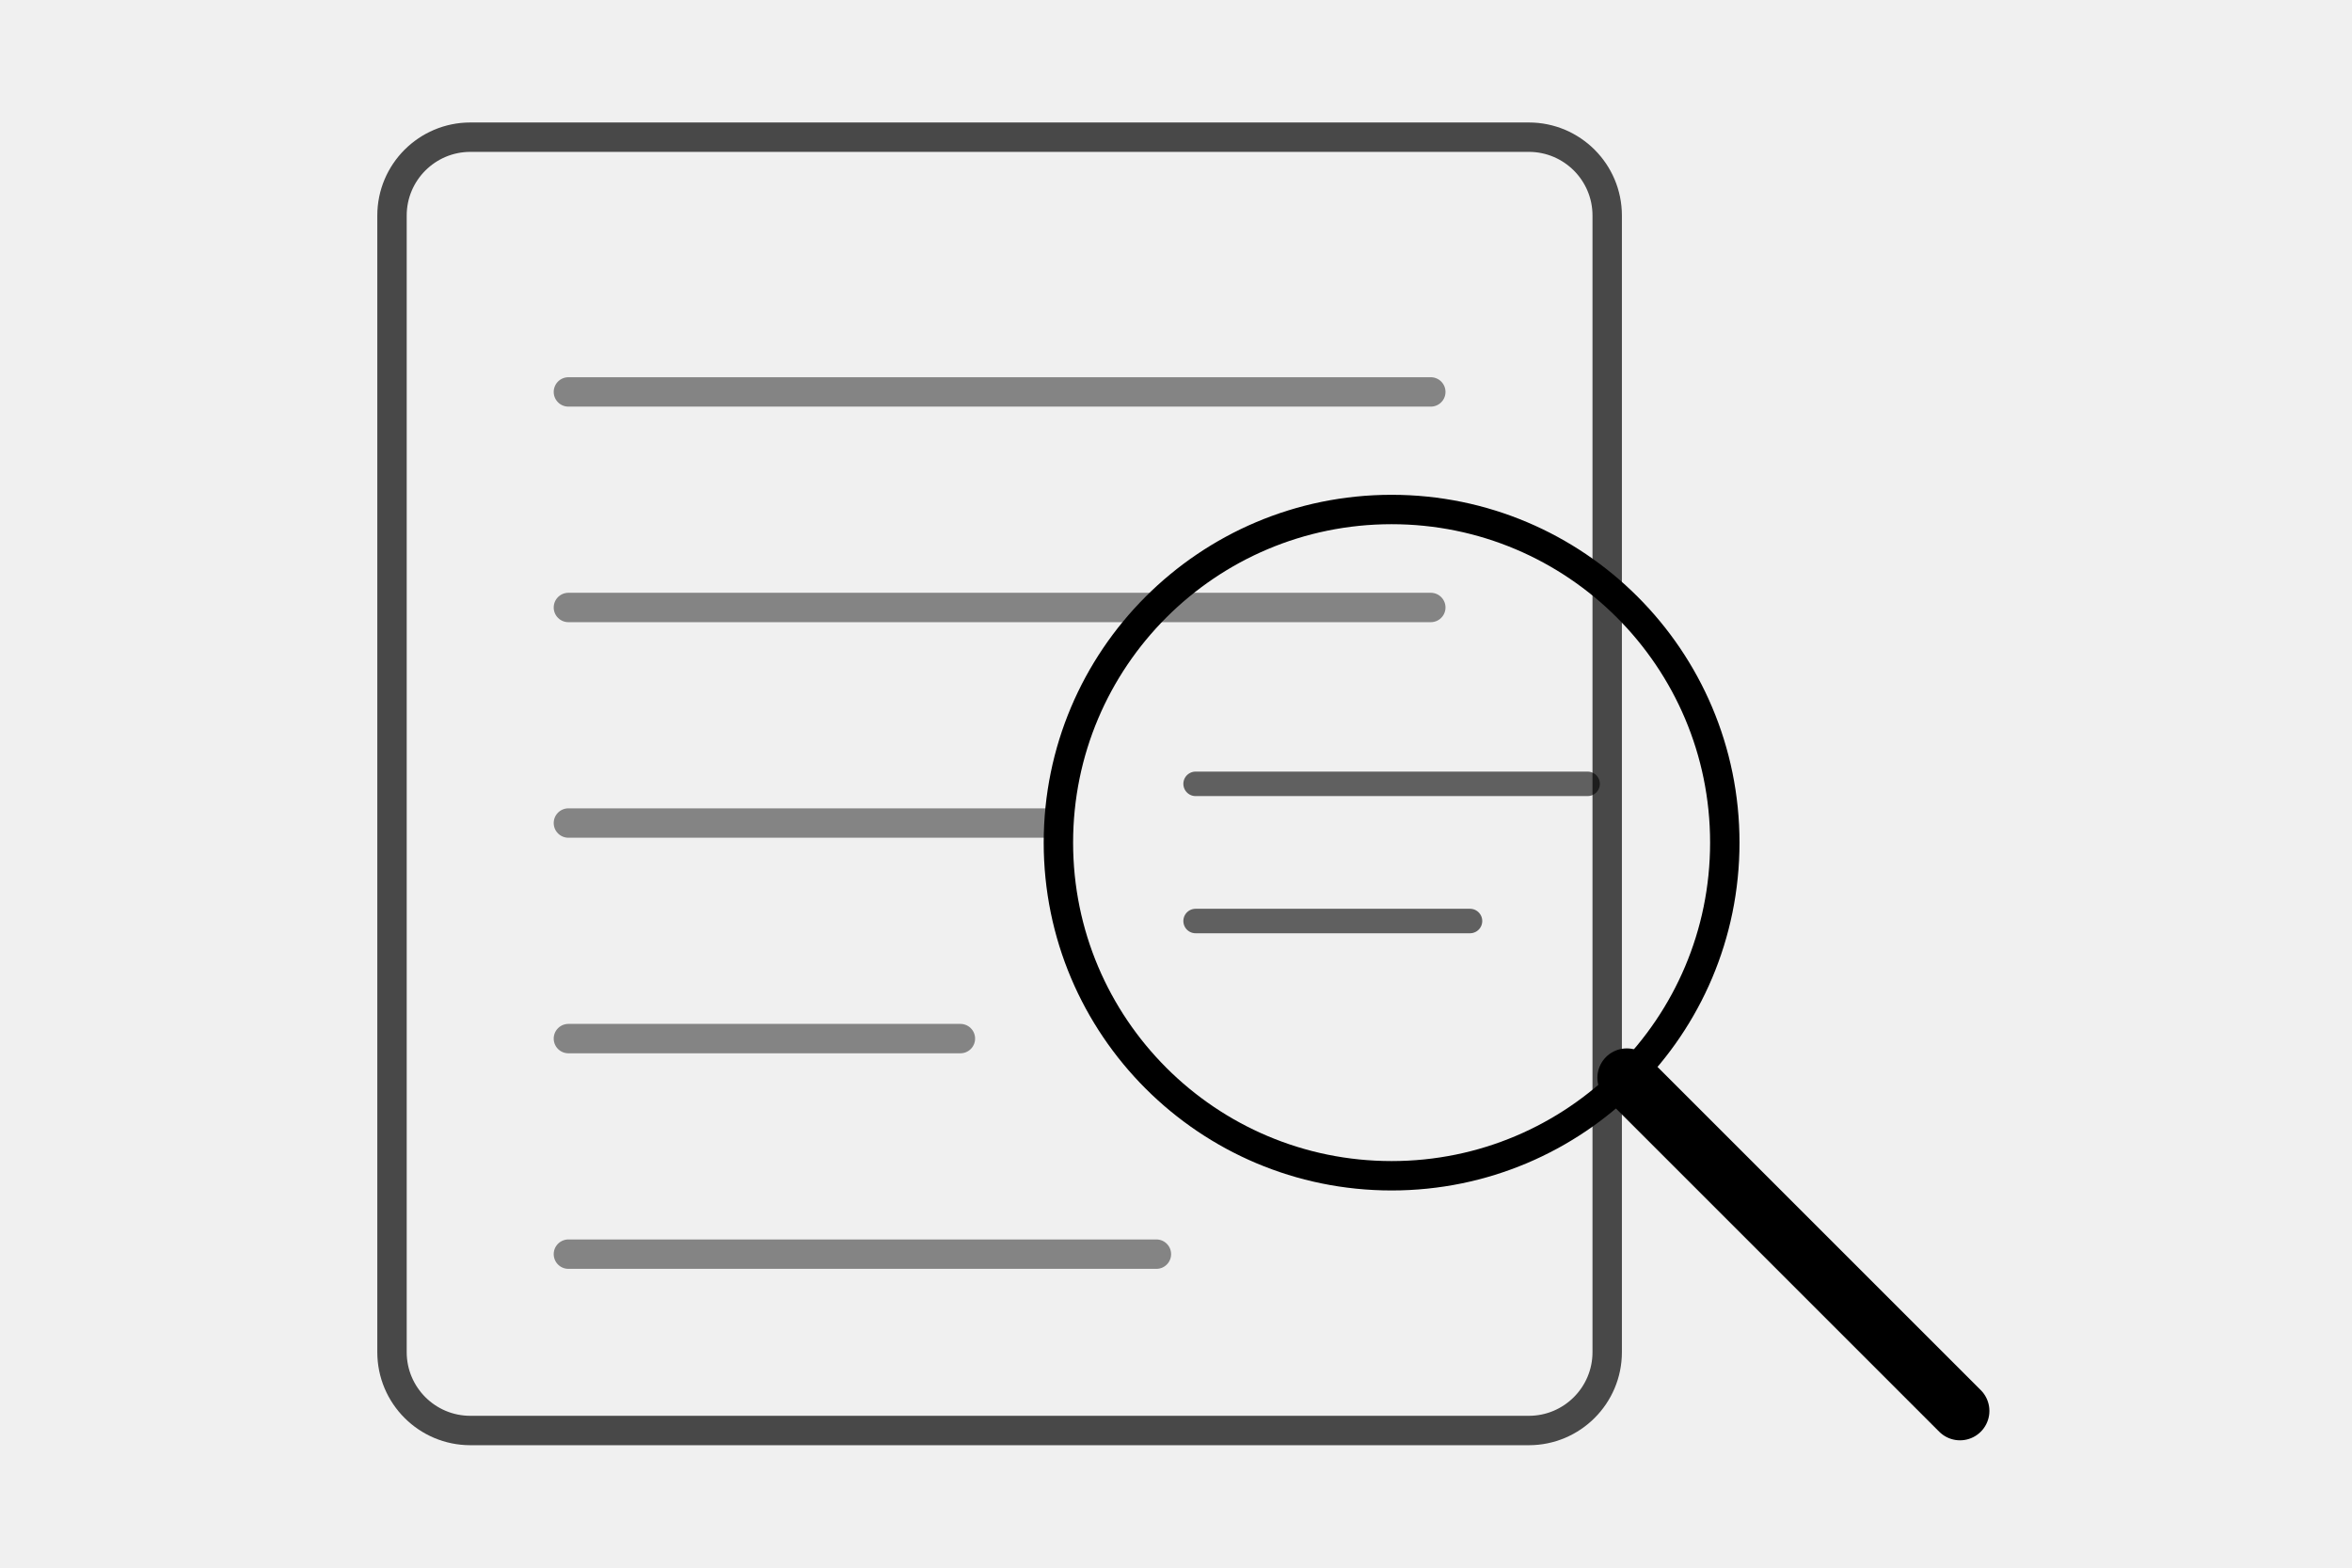
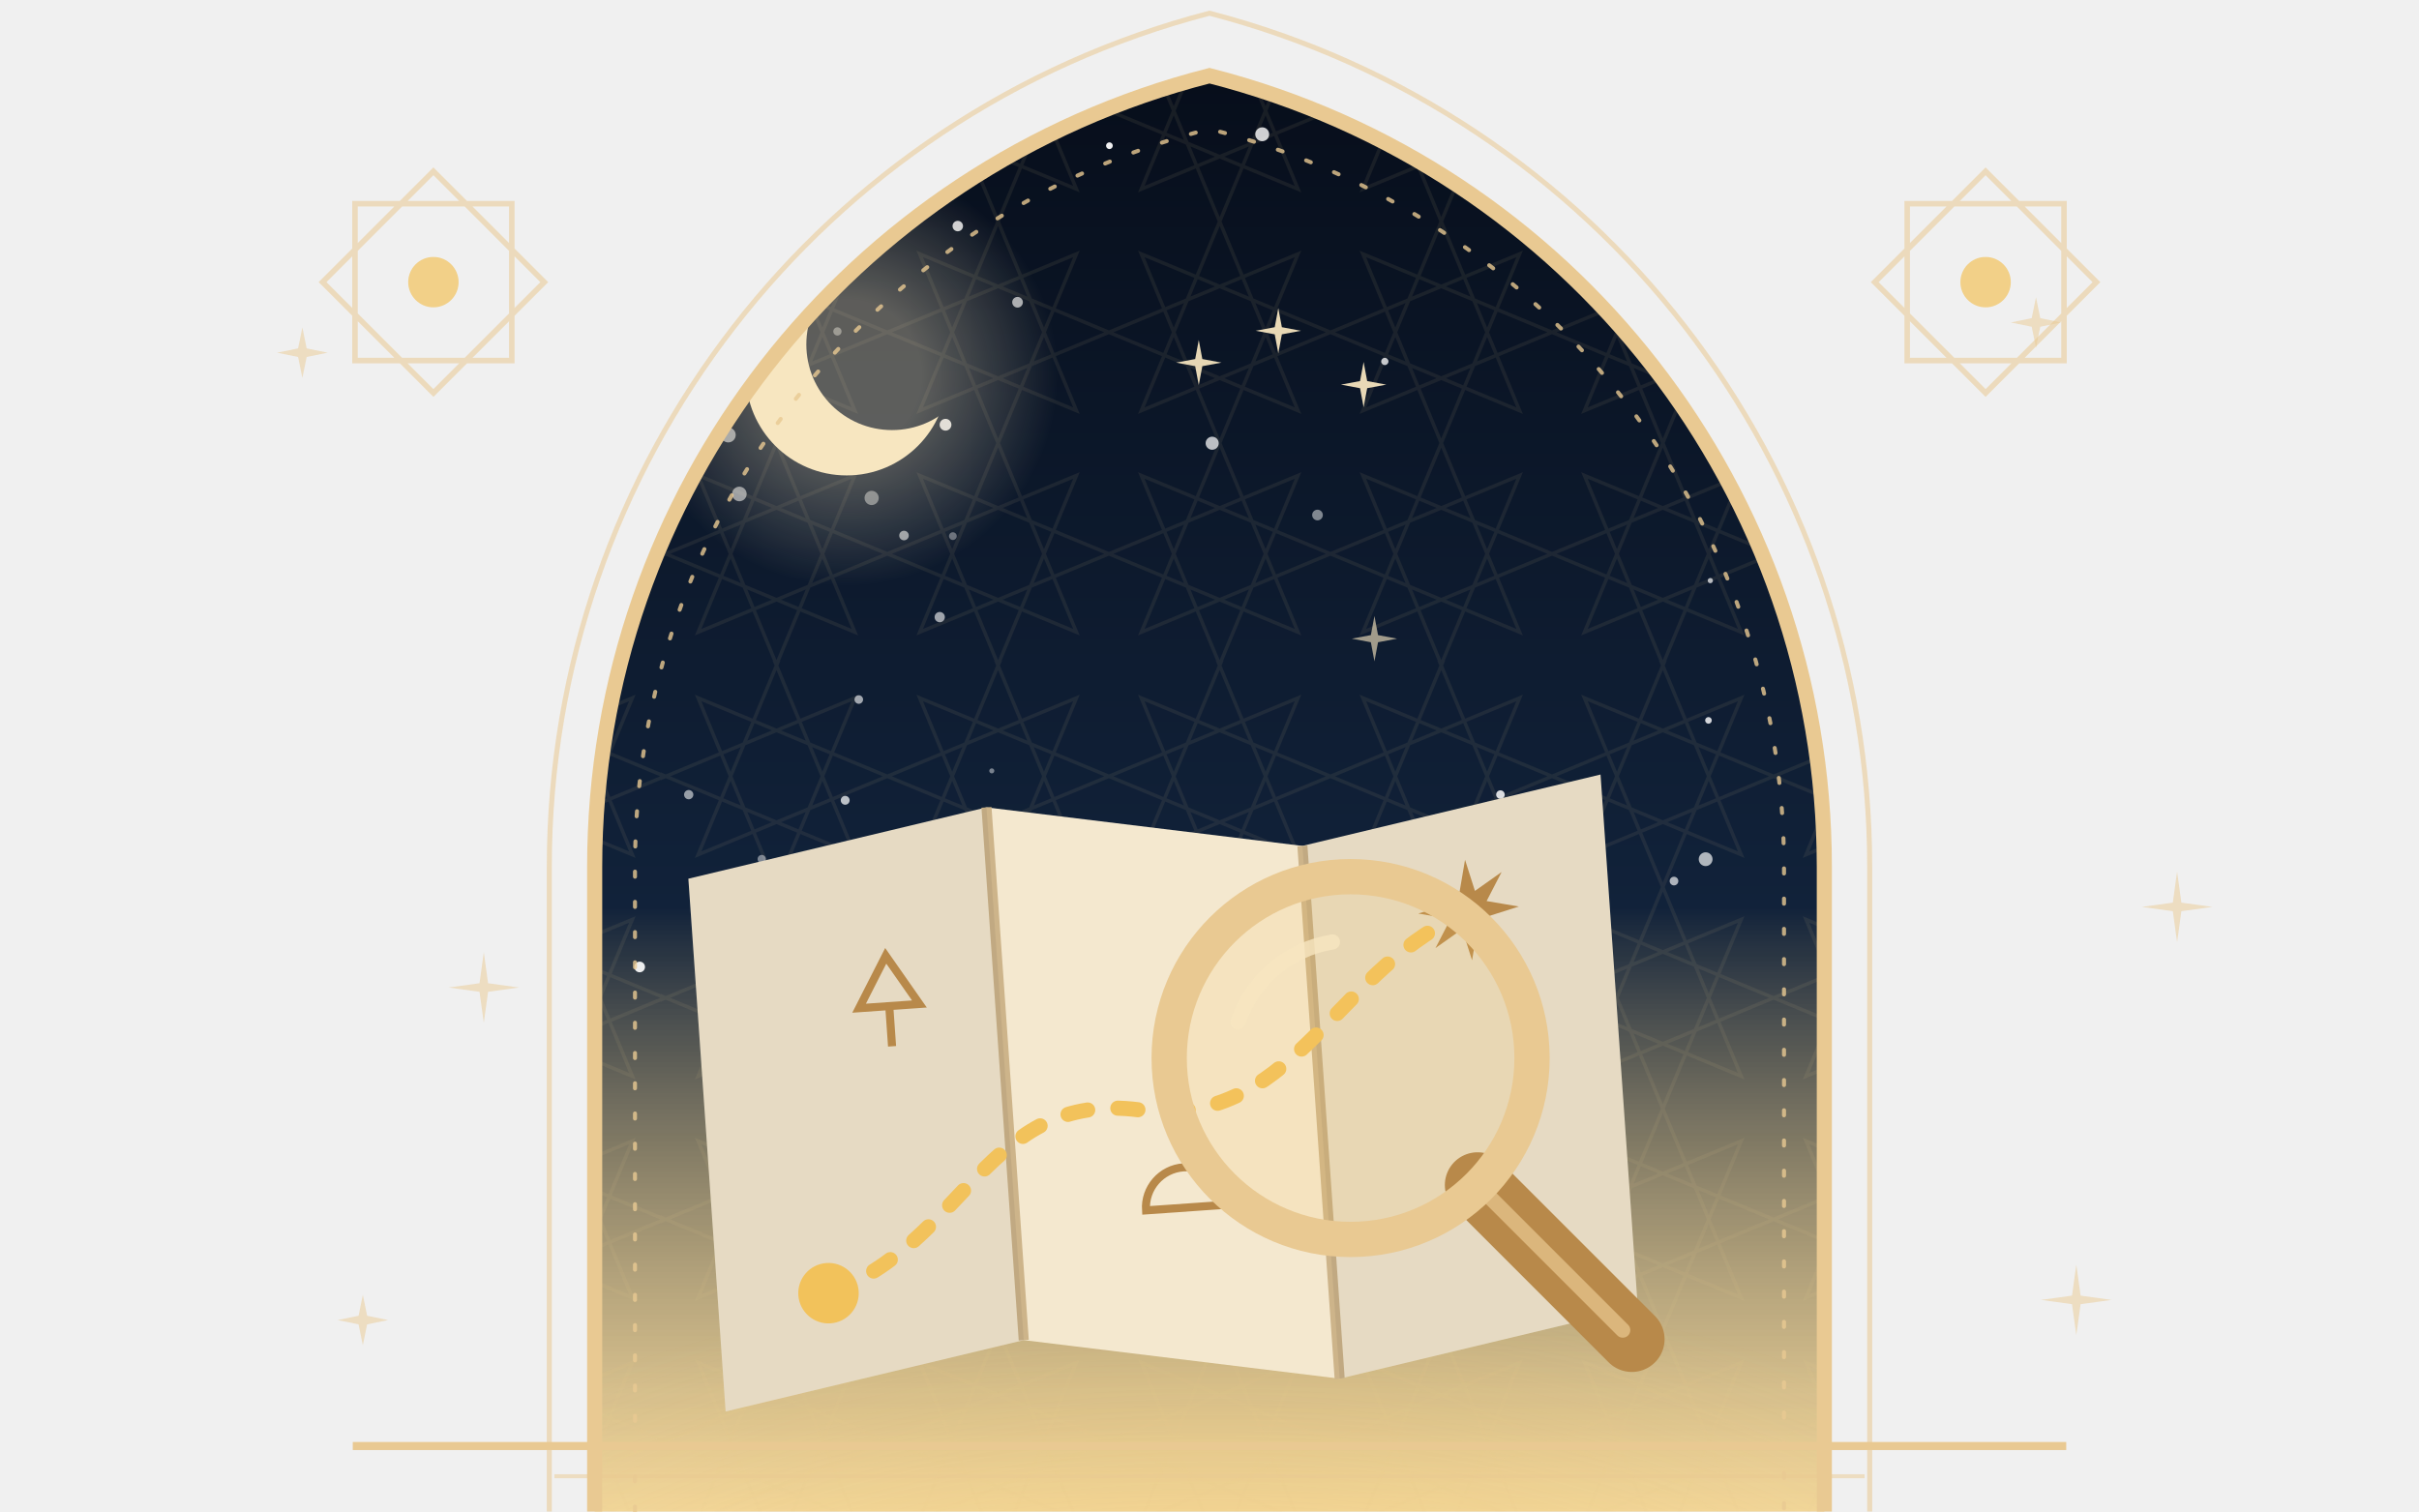
- <svg xmlns="http://www.w3.org/2000/svg" viewBox="0 0 240 160" aria-hidden="true" focusable="false" fill="none" stroke="currentColor" stroke-width="3" stroke-linecap="round" stroke-linejoin="round">
-   <rect x="40" y="14" width="124" height="132" rx="8" opacity=".7" />
-   <path d="M58 40h88M58 62h88M58 84h50M58 106h40M58 128h60" opacity=".45" />
-   <circle cx="142" cy="86" r="34" />
-   <path d="M166 110l34 34" stroke-width="6" />
-   <path d="M122 80h40M122 94h28" stroke-width="2.5" opacity=".6" />
+ <svg xmlns="http://www.w3.org/2000/svg" viewBox="0 0 480 300" aria-hidden="true">
+   <defs>
+     <linearGradient id="sky" x1="0" y1="0" x2="0" y2="1">
+       <stop offset="0" stop-color="#060c18" />
+       <stop offset=".6" stop-color="#11223a" />
+       <stop offset="1" stop-color="#f2c25b" stop-opacity=".55" />
+     </linearGradient>
+     <radialGradient id="glow" cx=".5" cy=".85" r=".55">
+       <stop offset="0" stop-color="#f2c25b" stop-opacity=".5" />
+       <stop offset="1" stop-color="#f2c25b" stop-opacity="0" />
+     </radialGradient>
+     <radialGradient id="glowSoft">
+       <stop offset="0" stop-color="#f7e6c0" stop-opacity=".22" />
+       <stop offset="1" stop-color="#f7e6c0" stop-opacity="0" />
+     </radialGradient>
+     <radialGradient id="lightGlow">
+       <stop offset="0" stop-color="#f7e6c0" stop-opacity=".55" />
+       <stop offset=".45" stop-color="#e9c992" stop-opacity=".18" />
+       <stop offset="1" stop-color="#e9c992" stop-opacity="0" />
+     </radialGradient>
+     <radialGradient id="lamp" cx=".5" cy=".55" r=".6">
+       <stop offset="0" stop-color="#fffbea" />
+       <stop offset=".5" stop-color="#f7e6c0" />
+       <stop offset="1" stop-color="#e9c992" stop-opacity=".6" />
+     </radialGradient>
+     <radialGradient id="moonHalo">
+       <stop offset=".35" stop-color="#f7e6c0" stop-opacity=".35" />
+       <stop offset="1" stop-color="#f7e6c0" stop-opacity="0" />
+     </radialGradient>
+     <pattern id="lat" width="44" height="44" patternUnits="userSpaceOnUse">
+       <path d="M22 0L37.56 37.56L0 22L37.56 6.44L22 44L6.44 6.44L44 22L6.44 37.56Z" fill="none" stroke="#e9c992" stroke-width=".7" />
+     </pattern>
+     <clipPath id="win">
+       <path d="M118 300L118 172A162 162 0 0 1 240 15.02A162 162 0 0 1 362 172L362 300Z" />
+     </clipPath>
+     <mask id="cres">
+       <rect width="480" height="300" fill="#fff" />
+       <circle cx="177" cy="68.36" r="17" fill="#000" />
+     </mask>
+   </defs>
+   <style>.g{stroke:#e9c992;stroke-width:2;stroke-linejoin:round}.t{fill:none;stroke:#e9c992;stroke-width:1.2}.gf{fill:#e9c992}.hl{fill:none;stroke:#f2c25b;stroke-width:1.8;stroke-linecap:round;opacity:.85}</style>
+   <path d="M60 65L60.85 69.15L65 70L60.85 70.85L60 75L59.15 70.85L55 70L59.15 69.15Z" fill="#e9c992" opacity=".5" />
+   <path d="M96 189L96.85 195.15L103 196L96.85 196.85L96 203L95.15 196.85L89 196L95.15 195.15Z" fill="#e9c992" opacity=".5" />
+   <path d="M404 59L404.85 63.15L409 64L404.85 64.85L404 69L403.15 64.85L399 64L403.15 63.15Z" fill="#e9c992" opacity=".5" />
+   <path d="M432 173L432.85 179.15L439 180L432.85 180.85L432 187L431.15 180.85L425 180L431.15 179.15Z" fill="#e9c992" opacity=".5" />
+   <path d="M72 257L72.85 261.15L77 262L72.85 262.85L72 267L71.15 262.85L67 262L71.15 261.15Z" fill="#e9c992" opacity=".5" />
+   <path d="M412 251L412.85 257.15L419 258L412.85 258.85L412 265L411.15 258.85L405 258L411.15 257.15Z" fill="#e9c992" opacity=".5" />
+   <path d="M86 34L108 56L86 78L64 56ZM101.56 40.44L101.56 71.56L70.44 71.56L70.44 40.44Z" fill="none" stroke="#e9c992" stroke-width="1.1" opacity=".55" />
+   <circle cx="86" cy="56" r="5" fill="#f2c25b" opacity=".7" />
+   <path d="M394 34L416 56L394 78L372 56ZM409.56 40.44L409.56 71.56L378.44 71.56L378.44 40.44Z" fill="none" stroke="#e9c992" stroke-width="1.1" opacity=".55" />
+   <circle cx="394" cy="56" r="5" fill="#f2c25b" opacity=".7" />
+   <g clip-path="url(#win)">
+     <rect width="480" height="300" fill="url(#sky)" />
+     <rect width="480" height="300" fill="url(#lat)" opacity=".08" />
+     <circle cx="126.93" cy="191.92" r="1.06" fill="#fff" opacity="0.91" />
+     <circle cx="327.31" cy="46.29" r="1.37" fill="#fff" opacity="0.5" />
+     <circle cx="338.45" cy="170.53" r="1.37" fill="#fff" opacity="0.67" />
+     <circle cx="354.19" cy="47.78" r="1.06" fill="#fff" opacity="0.69" />
+     <circle cx="174.01" cy="190.23" r="1.02" fill="#fff" opacity="0.48" />
+     <circle cx="274.79" cy="71.74" r="0.72" fill="#fff" opacity="0.76" />
+     <path d="M240.79 189.1L241.5 192.89L245.29 193.6L241.5 194.31L240.79 198.1L240.08 194.31L236.29 193.6L240.08 192.89Z" fill="#f7e6c0" opacity="0.76" />
+     <path d="M272.73 122.26L273.44 126.05L277.23 126.76L273.44 127.47L272.73 131.26L272.02 127.47L268.23 126.76L272.02 126.05Z" fill="#f7e6c0" opacity="0.63" />
+     <circle cx="250.46" cy="26.65" r="1.38" fill="#fff" opacity="0.8" />
+     <path d="M237.87 67.47L238.58 71.26L242.37 71.97L238.58 72.68L237.87 76.47L237.16 72.68L233.37 71.97L237.16 71.26Z" fill="#f7e6c0" opacity="0.92" />
+     <circle cx="132.93" cy="88.49" r="1.07" fill="#fff" opacity="0.87" />
+     <path d="M194.38 170.5L195.09 174.29L198.88 175L195.09 175.71L194.38 179.5L193.67 175.71L189.88 175L193.67 174.29Z" fill="#f7e6c0" opacity="0.97" />
+     <path d="M176.32 180.21L177.03 184L180.82 184.71L177.03 185.42L176.32 189.21L175.61 185.42L171.82 184.71L175.61 184Z" fill="#f7e6c0" opacity="0.81" />
+     <circle cx="181.47" cy="36.73" r="1.41" fill="#fff" opacity="0.77" />
+     <circle cx="194.72" cy="192.95" r="0.88" fill="#fff" opacity="0.62" />
+     <circle cx="189.08" cy="106.41" r="0.77" fill="#fff" opacity="0.37" />
+     <circle cx="207.37" cy="26.36" r="0.72" fill="#fff" opacity="0.81" />
+     <circle cx="179.38" cy="106.29" r="0.95" fill="#fff" opacity="0.58" />
+     <circle cx="145.25" cy="183.39" r="0.55" fill="#fff" opacity="0.5" />
+     <circle cx="332.17" cy="174.87" r="0.86" fill="#fff" opacity="0.66" />
+     <circle cx="187.62" cy="84.3" r="1.17" fill="#fff" opacity="0.85" />
+     <circle cx="261.43" cy="102.22" r="1.06" fill="#fff" opacity="0.48" />
+     <path d="M353.5 25.89L354.21 29.68L358 30.39L354.21 31.1L353.5 34.89L352.79 31.1L349 30.39L352.79 29.68Z" fill="#f7e6c0" opacity="0.67" />
+     <circle cx="200.27" cy="191.57" r="1.33" fill="#fff" opacity="0.37" />
+     <circle cx="304.3" cy="200.2" r="0.92" fill="#fff" opacity="0.85" />
+     <circle cx="201.91" cy="59.99" r="1.06" fill="#fff" opacity="0.64" />
+     <circle cx="166.17" cy="65.78" r="0.82" fill="#fff" opacity="0.41" />
+     <circle cx="167.71" cy="158.84" r="0.88" fill="#fff" opacity="0.72" />
+     <circle cx="144.51" cy="86.33" r="1.48" fill="#fff" opacity="0.57" />
+     <circle cx="282.87" cy="197.86" r="0.74" fill="#fff" opacity="0.53" />
+     <circle cx="136.66" cy="157.72" r="0.92" fill="#fff" opacity="0.56" />
+     <circle cx="196.8" cy="153" r="0.5" fill="#fff" opacity="0.44" />
+     <path d="M270.58 71.84L271.29 75.63L275.08 76.34L271.29 77.05L270.58 80.84L269.87 77.05L266.08 76.34L269.87 75.63Z" fill="#f7e6c0" opacity="0.93" />
+     <circle cx="146.71" cy="98.04" r="1.45" fill="#fff" opacity="0.54" />
+     <circle cx="186.47" cy="122.48" r="1.02" fill="#fff" opacity="0.6" />
+     <circle cx="312.83" cy="193.41" r="0.7" fill="#fff" opacity="0.52" />
+     <circle cx="151.15" cy="170.5" r="0.82" fill="#fff" opacity="0.45" />
+     <path d="M253.65 61.15L254.36 64.94L258.15 65.65L254.36 66.36L253.65 70.15L252.94 66.36L249.15 65.65L252.94 64.94Z" fill="#f7e6c0" opacity="0.93" />
+     <circle cx="190.05" cy="44.87" r="1.04" fill="#fff" opacity="0.8" />
+     <circle cx="297.73" cy="157.71" r="0.85" fill="#fff" opacity="0.84" />
+     <circle cx="339.38" cy="115.24" r="0.52" fill="#fff" opacity="0.69" />
+     <circle cx="172.96" cy="98.83" r="1.41" fill="#fff" opacity="0.43" />
+     <circle cx="339.01" cy="142.98" r="0.66" fill="#fff" opacity="0.82" />
+     <circle cx="170.41" cy="138.84" r="0.85" fill="#fff" opacity="0.61" />
+     <circle cx="240.53" cy="87.97" r="1.3" fill="#fff" opacity="0.72" />
+     <circle cx="220.14" cy="28.92" r="0.67" fill="#fff" opacity="0.93" />
+     <circle cx="168" cy="74.36" r="42" fill="url(#moonHalo)" />
+     <circle cx="168" cy="74.36" r="20" fill="#f7e6c0" mask="url(#cres)" />
+     <ellipse cx="240" cy="300" rx="210" ry="120" fill="url(#glow)" />
+   </g>
+   <path d="M118 300L118 172A162 162 0 0 1 240 15.02A162 162 0 0 1 362 172L362 300" fill="none" stroke="#e9c992" stroke-width="3" />
+   <path d="M109 300L109 172A175 175 0 0 1 240 2.62A175 175 0 0 1 371 172L371 300" fill="none" stroke="#e9c992" stroke-width="1" opacity=".55" />
+   <path d="M126 300L126 172A151 151 0 0 1 240 25.6A151 151 0 0 1 354 172L354 300" fill="none" stroke="#e9c992" stroke-width=".8" stroke-dasharray="1 5" stroke-linecap="round" opacity=".8" />
+   <g transform="rotate(-4 230 220)">
+     <path d="M140 168L200 158 262 170 322 160V266L262 276 200 264 140 274Z" fill="#f4e8cf" />
+     <path d="M200 158V264M262 170V276" stroke="#cdb48a" stroke-width="2" />
+     <path d="M140 168L200 158V264L140 274Z" fill="#000" fill-opacity=".06" />
+     <path d="M262 170L322 160V266L262 276Z" fill="#000" fill-opacity=".06" />
+     <path d="M162 252C190 244 196 214 226 220S266 196 292 186" stroke="#f2c25b" stroke-width="3" fill="none" stroke-dasharray="4 6" stroke-linecap="round" />
+     <circle cx="162" cy="252" r="6" fill="#f2c25b" />
+     <path d="M294 175L295.53 181.3L301.07 177.93L297.7 183.47L304 185L297.7 186.53L301.07 192.07L295.53 188.7L294 195L292.47 188.7L286.93 192.07L290.3 186.53L284 185L290.3 183.47L286.93 177.93L292.47 181.3Z" fill="#b8894a" />
+     <path d="M172 196L178 186 184 196ZM178 196V204M226 240A8 8 0 0 1 242 240Z" fill="none" stroke="#b8894a" stroke-width="1.6" />
+   </g>
+   <circle cx="268" cy="210" r="36" fill="#f2c25b" fill-opacity=".14" />
+   <path d="M293.2 235.2L323.8 265.8" stroke="#b8894a" stroke-width="13" stroke-linecap="round" />
+   <path d="M294.64 236.64L322 264" stroke="#e9c992" stroke-width="3" stroke-linecap="round" opacity=".7" />
+   <circle cx="268" cy="210" r="36" fill="none" stroke="#e9c992" stroke-width="7" />
+   <path d="M245.68 202.8A23.76 23.76 0 0 1 264.4 186.96" stroke="#f7e6c0" stroke-width="3" fill="none" stroke-linecap="round" opacity=".8" />
+   <path d="M70 287H410" stroke="#e9c992" stroke-width="1.6" />
+   <path d="M110 293H370" stroke="#e9c992" stroke-width=".8" opacity=".5" />
</svg>
